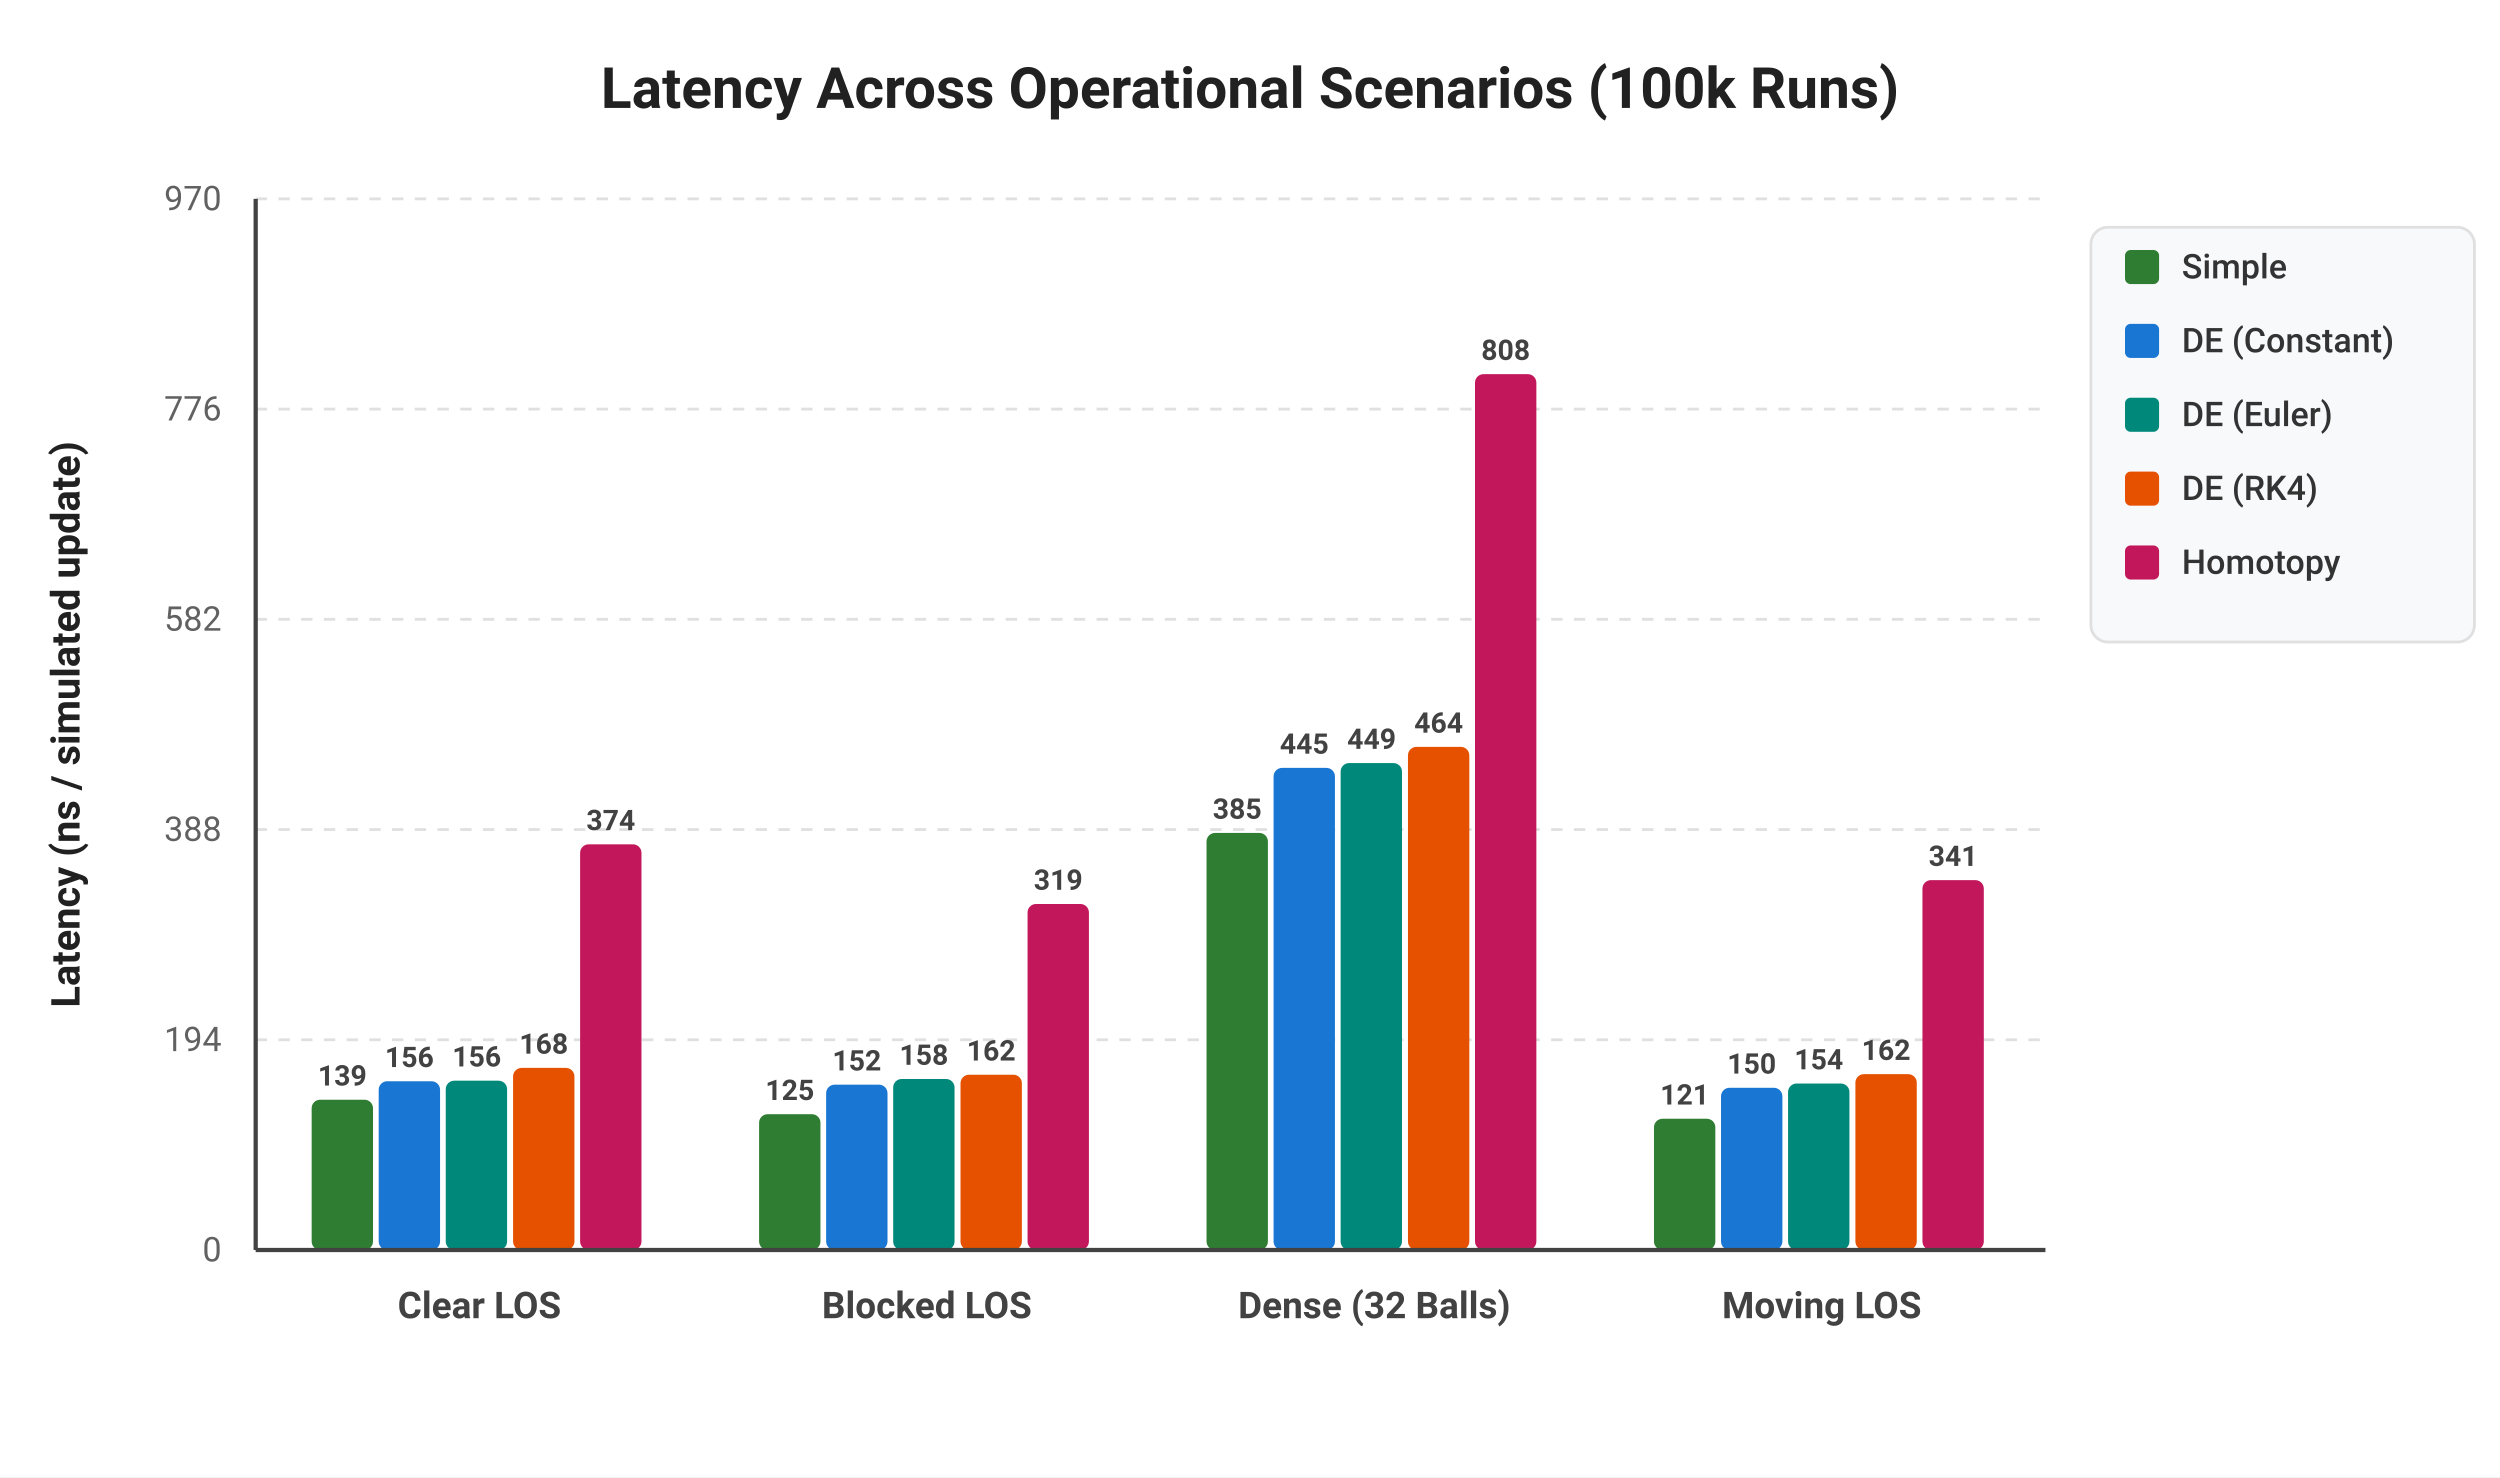
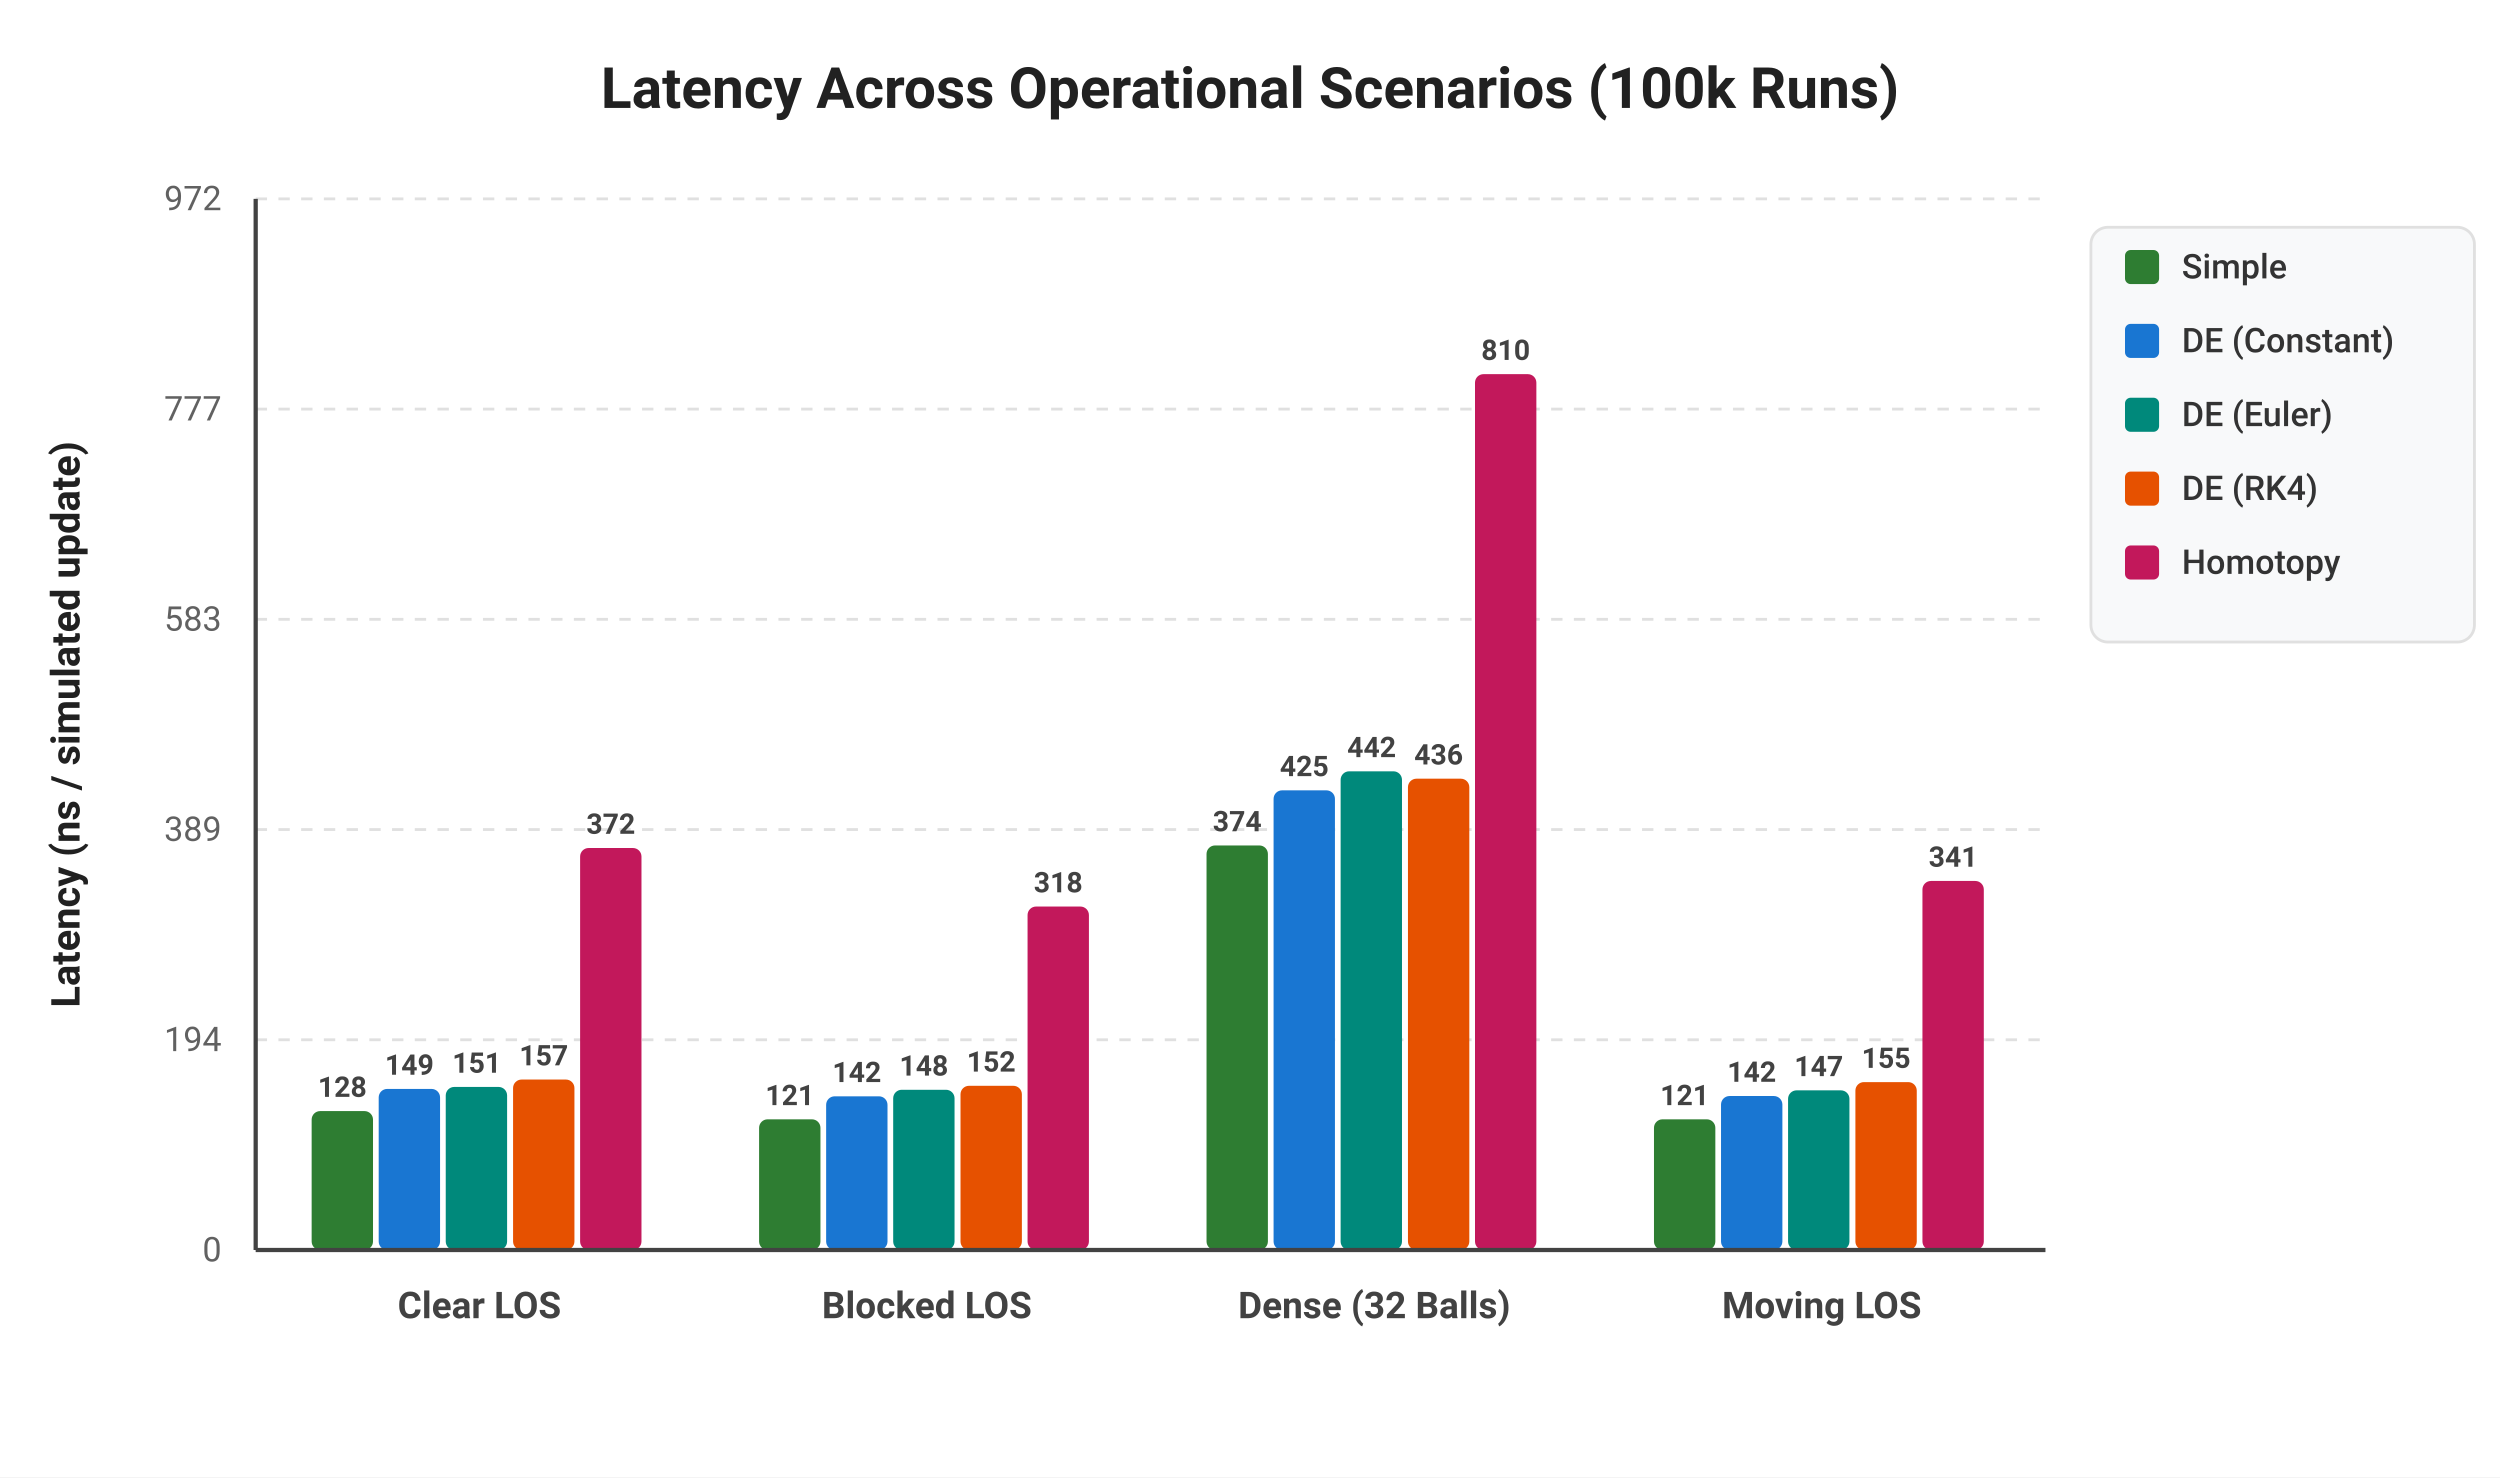
<svg xmlns="http://www.w3.org/2000/svg" width="880" height="520" viewBox="0 0 880 520" font-family="-apple-system, BlinkMacSystemFont, 'Segoe UI', Roboto, Helvetica, Arial, sans-serif">
  <rect width="100%" height="100%" fill="#FFFFFF" />
  <text x="440.0" y="38" text-anchor="middle" font-size="20" font-weight="bold" fill="#212121">Latency Across Operational Scenarios (100k Runs)</text>
  <line x1="90" y1="440.0" x2="720" y2="440.0" stroke="#E0E0E0" stroke-width="1" stroke-dasharray="4,4" />
  <text x="78" y="444.0" text-anchor="end" font-size="12" fill="#616161">0</text>
  <line x1="90" y1="366.0" x2="720" y2="366.0" stroke="#E0E0E0" stroke-width="1" stroke-dasharray="4,4" />
  <text x="78" y="370.0" text-anchor="end" font-size="12" fill="#616161">194</text>
  <line x1="90" y1="292.0" x2="720" y2="292.0" stroke="#E0E0E0" stroke-width="1" stroke-dasharray="4,4" />
-   <text x="78" y="296.0" text-anchor="end" font-size="12" fill="#616161">388</text>
+   <text x="78" y="296.0" text-anchor="end" font-size="12" fill="#616161">389</text>
  <line x1="90" y1="218.0" x2="720" y2="218.0" stroke="#E0E0E0" stroke-width="1" stroke-dasharray="4,4" />
-   <text x="78" y="222.0" text-anchor="end" font-size="12" fill="#616161">582</text>
+   <text x="78" y="222.0" text-anchor="end" font-size="12" fill="#616161">583</text>
  <line x1="90" y1="144.0" x2="720" y2="144.0" stroke="#E0E0E0" stroke-width="1" stroke-dasharray="4,4" />
-   <text x="78" y="148.0" text-anchor="end" font-size="12" fill="#616161">776</text>
-   <line x1="90" y1="70.0" x2="720" y2="70.0" stroke="#E0E0E0" stroke-width="1" stroke-dasharray="4,4" />
-   <text x="78" y="74.0" text-anchor="end" font-size="12" fill="#616161">970</text>
+   <text x="78" y="148.0" text-anchor="end" font-size="12" fill="#616161">777</text>
+   <line x1="90" y1="70" x2="720" y2="70" stroke="#E0E0E0" stroke-width="1" stroke-dasharray="4,4" />
+   <text x="78" y="74" text-anchor="end" font-size="12" fill="#616161">972</text>
  <text x="168.75" y="464" text-anchor="middle" font-size="13" font-weight="600" fill="#424242">Clear LOS</text>
-   <rect x="109.7" y="387.1" width="21.6" height="52.9" rx="3" fill="#2E7D32" />
-   <text x="120.5" y="382.1" text-anchor="middle" font-size="10" font-weight="bold" fill="#424242">139</text>
-   <rect x="133.3" y="380.6" width="21.6" height="59.4" rx="3" fill="#1976D2" />
-   <text x="144.1" y="375.6" text-anchor="middle" font-size="10" font-weight="bold" fill="#424242">156</text>
-   <rect x="156.9" y="380.4" width="21.6" height="59.6" rx="3" fill="#00897B" />
-   <text x="167.8" y="375.4" text-anchor="middle" font-size="10" font-weight="bold" fill="#424242">156</text>
-   <rect x="180.6" y="375.9" width="21.6" height="64.1" rx="3" fill="#E65100" />
-   <text x="191.4" y="370.9" text-anchor="middle" font-size="10" font-weight="bold" fill="#424242">168</text>
-   <rect x="204.2" y="297.2" width="21.6" height="142.8" rx="3" fill="#C2185B" />
-   <text x="215.0" y="292.2" text-anchor="middle" font-size="10" font-weight="bold" fill="#424242">374</text>
+   <rect x="109.7" y="391.1" width="21.6" height="48.9" rx="3" fill="#2E7D32" />
+   <text x="120.5" y="386.1" text-anchor="middle" font-size="10" font-weight="bold" fill="#424242">128</text>
+   <rect x="133.3" y="383.3" width="21.6" height="56.7" rx="3" fill="#1976D2" />
+   <text x="144.1" y="378.3" text-anchor="middle" font-size="10" font-weight="bold" fill="#424242">149</text>
+   <rect x="156.9" y="382.6" width="21.6" height="57.4" rx="3" fill="#00897B" />
+   <text x="167.8" y="377.6" text-anchor="middle" font-size="10" font-weight="bold" fill="#424242">151</text>
+   <rect x="180.6" y="380.0" width="21.6" height="60.0" rx="3" fill="#E65100" />
+   <text x="191.4" y="375.0" text-anchor="middle" font-size="10" font-weight="bold" fill="#424242">157</text>
+   <rect x="204.2" y="298.5" width="21.6" height="141.5" rx="3" fill="#C2185B" />
+   <text x="215.0" y="293.5" text-anchor="middle" font-size="10" font-weight="bold" fill="#424242">372</text>
  <text x="326.25" y="464" text-anchor="middle" font-size="13" font-weight="600" fill="#424242">Blocked LOS</text>
-   <rect x="267.2" y="392.2" width="21.6" height="47.8" rx="3" fill="#2E7D32" />
-   <text x="278.0" y="387.2" text-anchor="middle" font-size="10" font-weight="bold" fill="#424242">125</text>
-   <rect x="290.8" y="381.8" width="21.6" height="58.2" rx="3" fill="#1976D2" />
-   <text x="301.6" y="376.8" text-anchor="middle" font-size="10" font-weight="bold" fill="#424242">152</text>
-   <rect x="314.4" y="379.8" width="21.6" height="60.2" rx="3" fill="#00897B" />
-   <text x="325.2" y="374.8" text-anchor="middle" font-size="10" font-weight="bold" fill="#424242">158</text>
-   <rect x="338.1" y="378.3" width="21.6" height="61.7" rx="3" fill="#E65100" />
-   <text x="348.9" y="373.3" text-anchor="middle" font-size="10" font-weight="bold" fill="#424242">162</text>
-   <rect x="361.7" y="318.2" width="21.6" height="121.8" rx="3" fill="#C2185B" />
-   <text x="372.5" y="313.2" text-anchor="middle" font-size="10" font-weight="bold" fill="#424242">319</text>
+   <rect x="267.2" y="394.0" width="21.6" height="46.0" rx="3" fill="#2E7D32" />
+   <text x="278.0" y="389.0" text-anchor="middle" font-size="10" font-weight="bold" fill="#424242">121</text>
+   <rect x="290.8" y="385.9" width="21.6" height="54.1" rx="3" fill="#1976D2" />
+   <text x="301.6" y="380.9" text-anchor="middle" font-size="10" font-weight="bold" fill="#424242">142</text>
+   <rect x="314.4" y="383.6" width="21.6" height="56.4" rx="3" fill="#00897B" />
+   <text x="325.2" y="378.6" text-anchor="middle" font-size="10" font-weight="bold" fill="#424242">148</text>
+   <rect x="338.1" y="382.2" width="21.6" height="57.8" rx="3" fill="#E65100" />
+   <text x="348.9" y="377.2" text-anchor="middle" font-size="10" font-weight="bold" fill="#424242">152</text>
+   <rect x="361.7" y="319.1" width="21.6" height="120.9" rx="3" fill="#C2185B" />
+   <text x="372.5" y="314.1" text-anchor="middle" font-size="10" font-weight="bold" fill="#424242">318</text>
  <text x="483.75" y="464" text-anchor="middle" font-size="13" font-weight="600" fill="#424242">Dense (32 Balls)</text>
-   <rect x="424.7" y="293.2" width="21.6" height="146.8" rx="3" fill="#2E7D32" />
-   <text x="435.5" y="288.2" text-anchor="middle" font-size="10" font-weight="bold" fill="#424242">385</text>
-   <rect x="448.3" y="270.3" width="21.6" height="169.7" rx="3" fill="#1976D2" />
-   <text x="459.1" y="265.3" text-anchor="middle" font-size="10" font-weight="bold" fill="#424242">445</text>
-   <rect x="471.9" y="268.6" width="21.6" height="171.4" rx="3" fill="#00897B" />
-   <text x="482.8" y="263.6" text-anchor="middle" font-size="10" font-weight="bold" fill="#424242">449</text>
-   <rect x="495.6" y="262.9" width="21.6" height="177.1" rx="3" fill="#E65100" />
-   <text x="506.4" y="257.9" text-anchor="middle" font-size="10" font-weight="bold" fill="#424242">464</text>
+   <rect x="424.7" y="297.6" width="21.6" height="142.4" rx="3" fill="#2E7D32" />
+   <text x="435.5" y="292.6" text-anchor="middle" font-size="10" font-weight="bold" fill="#424242">374</text>
+   <rect x="448.3" y="278.2" width="21.6" height="161.8" rx="3" fill="#1976D2" />
+   <text x="459.1" y="273.2" text-anchor="middle" font-size="10" font-weight="bold" fill="#424242">425</text>
+   <rect x="471.9" y="271.5" width="21.6" height="168.5" rx="3" fill="#00897B" />
+   <text x="482.8" y="266.5" text-anchor="middle" font-size="10" font-weight="bold" fill="#424242">442</text>
+   <rect x="495.6" y="274.1" width="21.6" height="165.9" rx="3" fill="#E65100" />
+   <text x="506.4" y="269.1" text-anchor="middle" font-size="10" font-weight="bold" fill="#424242">436</text>
  <rect x="519.2" y="131.7" width="21.6" height="308.3" rx="3" fill="#C2185B" />
-   <text x="530.0" y="126.7" text-anchor="middle" font-size="10" font-weight="bold" fill="#424242">808</text>
+   <text x="530.0" y="126.7" text-anchor="middle" font-size="10" font-weight="bold" fill="#424242">810</text>
  <text x="641.25" y="464" text-anchor="middle" font-size="13" font-weight="600" fill="#424242">Moving LOS</text>
-   <rect x="582.2" y="393.8" width="21.6" height="46.2" rx="3" fill="#2E7D32" />
-   <text x="593.0" y="388.8" text-anchor="middle" font-size="10" font-weight="bold" fill="#424242">121</text>
-   <rect x="605.8" y="382.9" width="21.6" height="57.1" rx="3" fill="#1976D2" />
-   <text x="616.6" y="377.9" text-anchor="middle" font-size="10" font-weight="bold" fill="#424242">150</text>
-   <rect x="629.4" y="381.4" width="21.6" height="58.6" rx="3" fill="#00897B" />
-   <text x="640.2" y="376.4" text-anchor="middle" font-size="10" font-weight="bold" fill="#424242">154</text>
-   <rect x="653.1" y="378.1" width="21.6" height="61.9" rx="3" fill="#E65100" />
-   <text x="663.9" y="373.1" text-anchor="middle" font-size="10" font-weight="bold" fill="#424242">162</text>
-   <rect x="676.7" y="309.8" width="21.6" height="130.2" rx="3" fill="#C2185B" />
-   <text x="687.5" y="304.8" text-anchor="middle" font-size="10" font-weight="bold" fill="#424242">341</text>
+   <rect x="582.2" y="394.0" width="21.6" height="46.0" rx="3" fill="#2E7D32" />
+   <text x="593.0" y="389.0" text-anchor="middle" font-size="10" font-weight="bold" fill="#424242">121</text>
+   <rect x="605.8" y="385.8" width="21.6" height="54.2" rx="3" fill="#1976D2" />
+   <text x="616.6" y="380.8" text-anchor="middle" font-size="10" font-weight="bold" fill="#424242">142</text>
+   <rect x="629.4" y="383.8" width="21.6" height="56.2" rx="3" fill="#00897B" />
+   <text x="640.2" y="378.8" text-anchor="middle" font-size="10" font-weight="bold" fill="#424242">147</text>
+   <rect x="653.1" y="380.9" width="21.6" height="59.1" rx="3" fill="#E65100" />
+   <text x="663.9" y="375.9" text-anchor="middle" font-size="10" font-weight="bold" fill="#424242">155</text>
+   <rect x="676.7" y="310.1" width="21.6" height="129.9" rx="3" fill="#C2185B" />
+   <text x="687.5" y="305.1" text-anchor="middle" font-size="10" font-weight="bold" fill="#424242">341</text>
  <line x1="90" y1="70" x2="90" y2="440" stroke="#424242" stroke-width="1.5" />
  <line x1="90" y1="440" x2="720" y2="440" stroke="#424242" stroke-width="1.5" />
  <text transform="rotate(-90)" x="-255.0" y="28" text-anchor="middle" font-size="14" font-weight="600" fill="#212121">Latency (ns / simulated update)</text>
  <rect x="736" y="80" width="135" height="146" rx="6" fill="#F8F9FA" stroke="#E0E0E0" stroke-width="1" />
  <rect x="748" y="88" width="12" height="12" rx="2" fill="#2E7D32" />
  <text x="768" y="98" font-size="12" font-weight="500" fill="#333333">Simple</text>
  <rect x="748" y="114" width="12" height="12" rx="2" fill="#1976D2" />
  <text x="768" y="124" font-size="12" font-weight="500" fill="#333333">DE (Constant)</text>
  <rect x="748" y="140" width="12" height="12" rx="2" fill="#00897B" />
  <text x="768" y="150" font-size="12" font-weight="500" fill="#333333">DE (Euler)</text>
  <rect x="748" y="166" width="12" height="12" rx="2" fill="#E65100" />
  <text x="768" y="176" font-size="12" font-weight="500" fill="#333333">DE (RK4)</text>
  <rect x="748" y="192" width="12" height="12" rx="2" fill="#C2185B" />
  <text x="768" y="202" font-size="12" font-weight="500" fill="#333333">Homotopy</text>
</svg>
